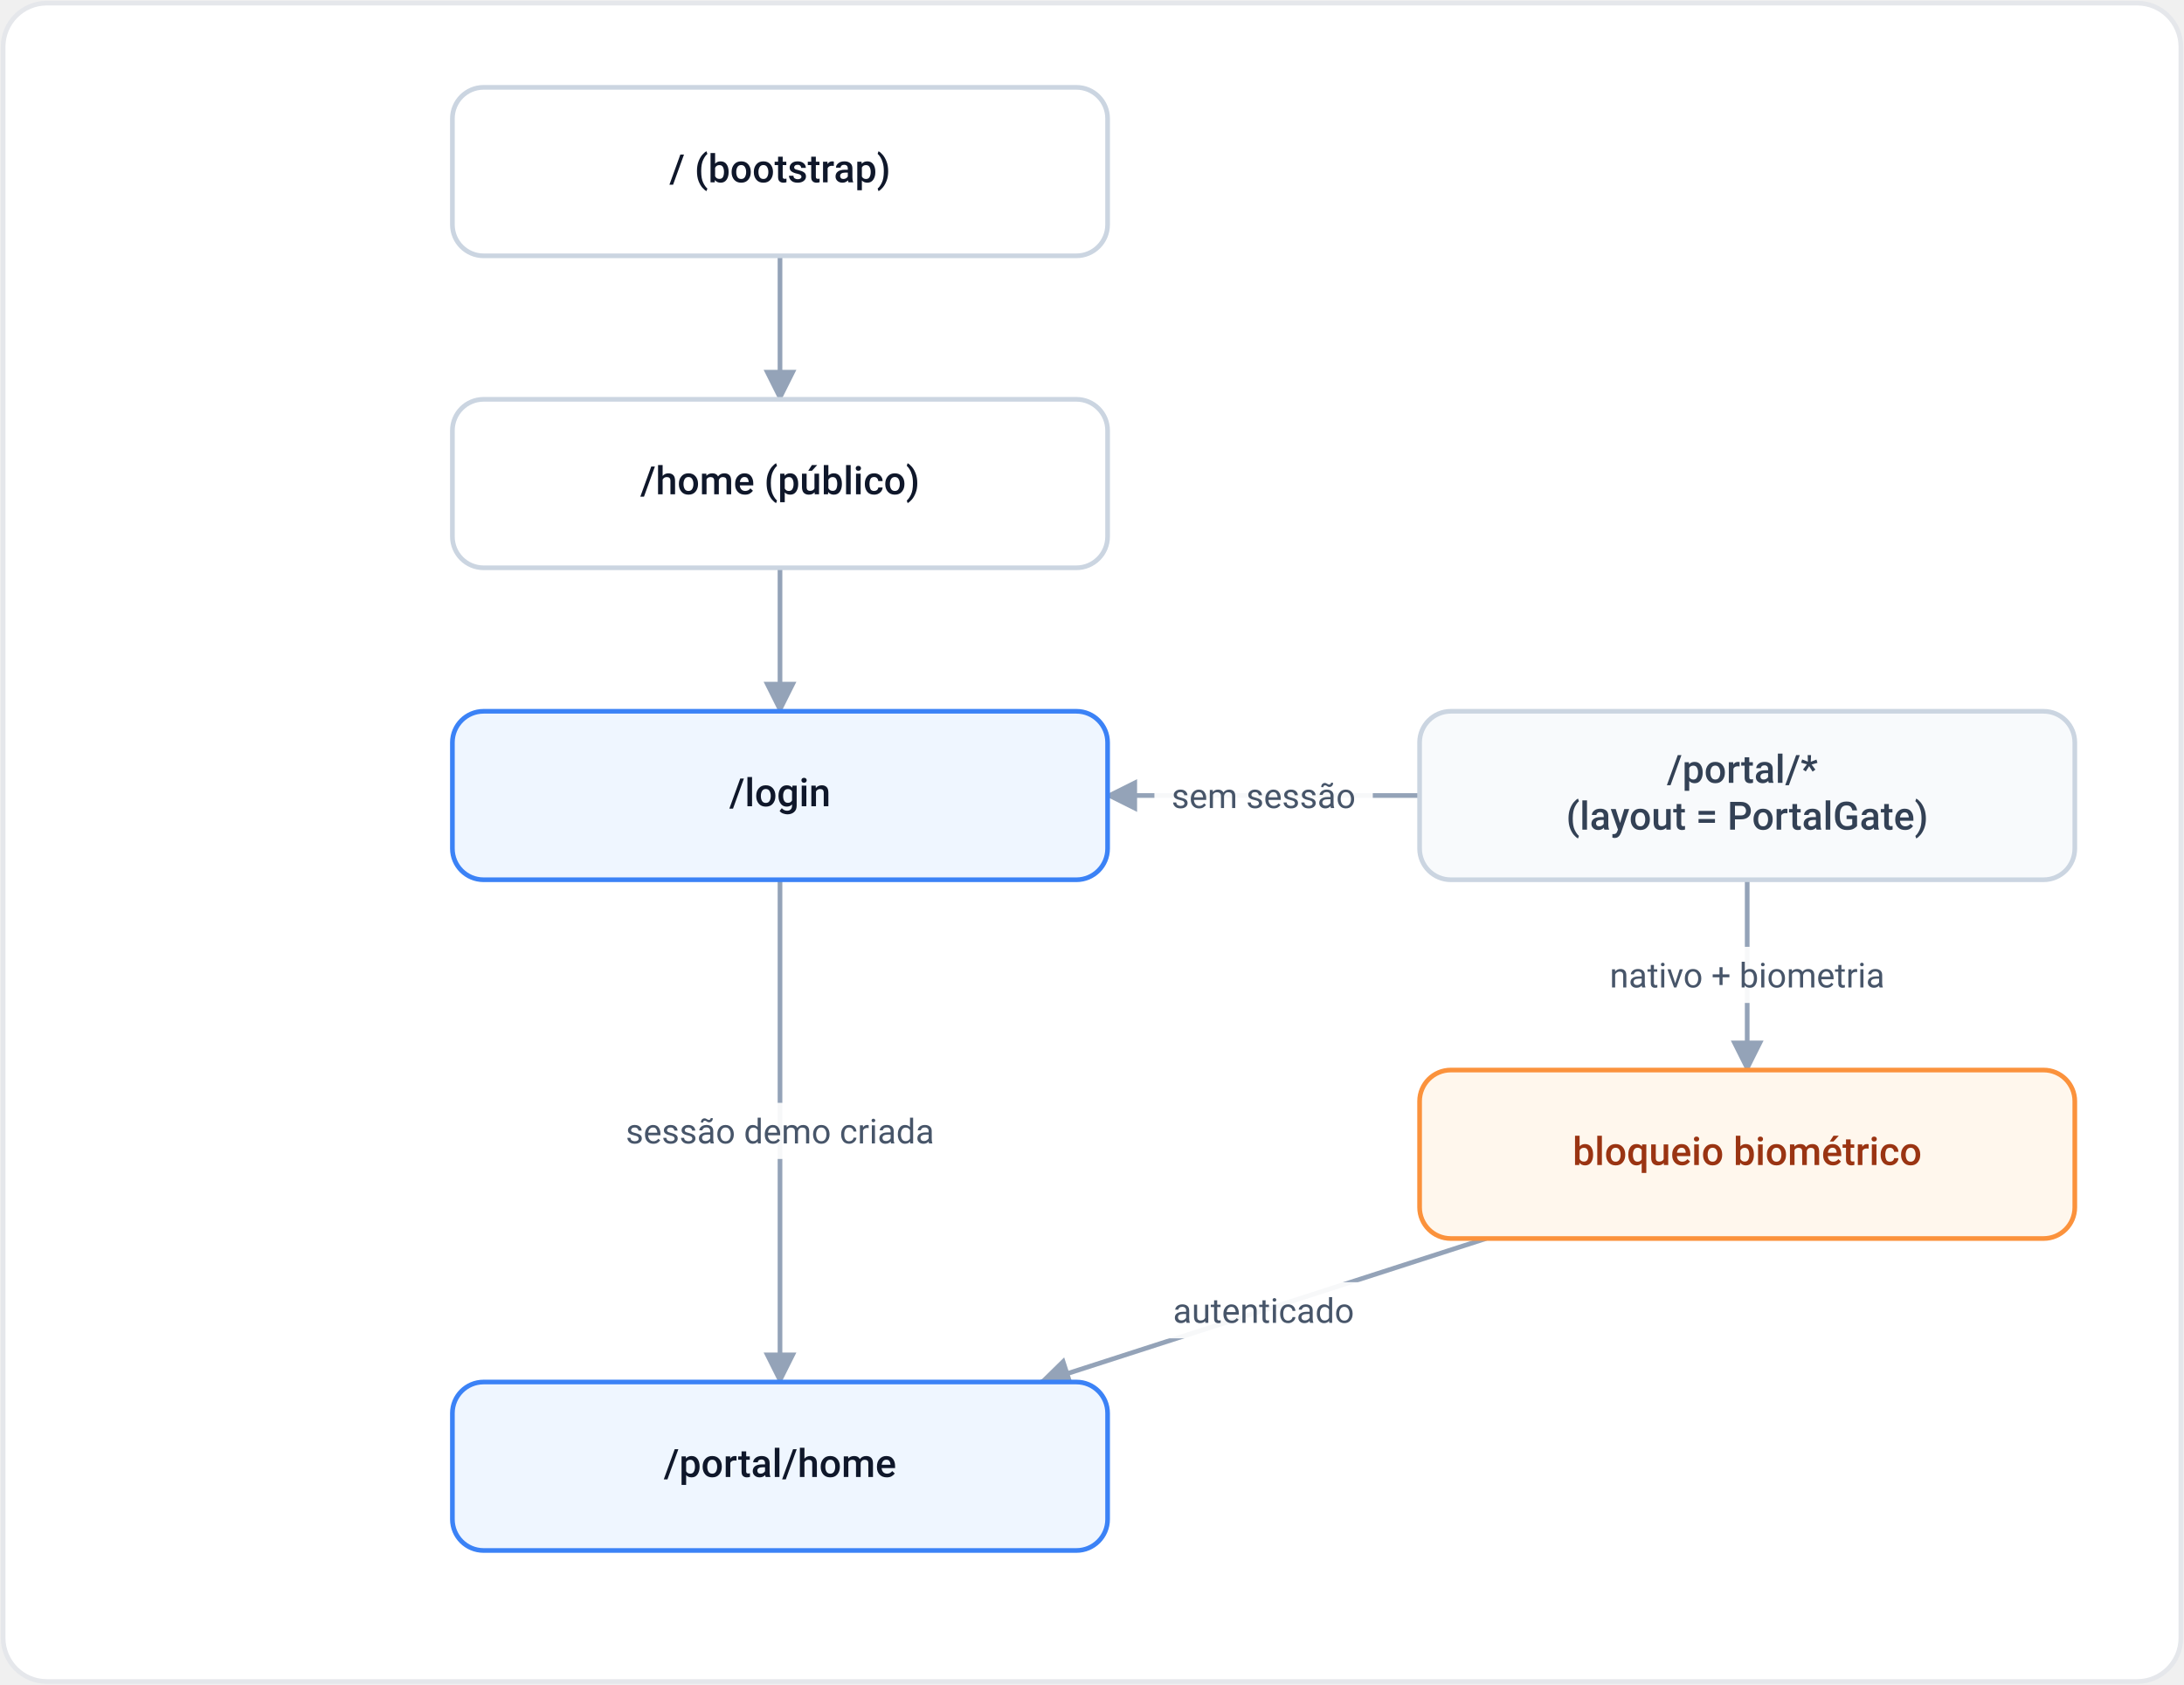
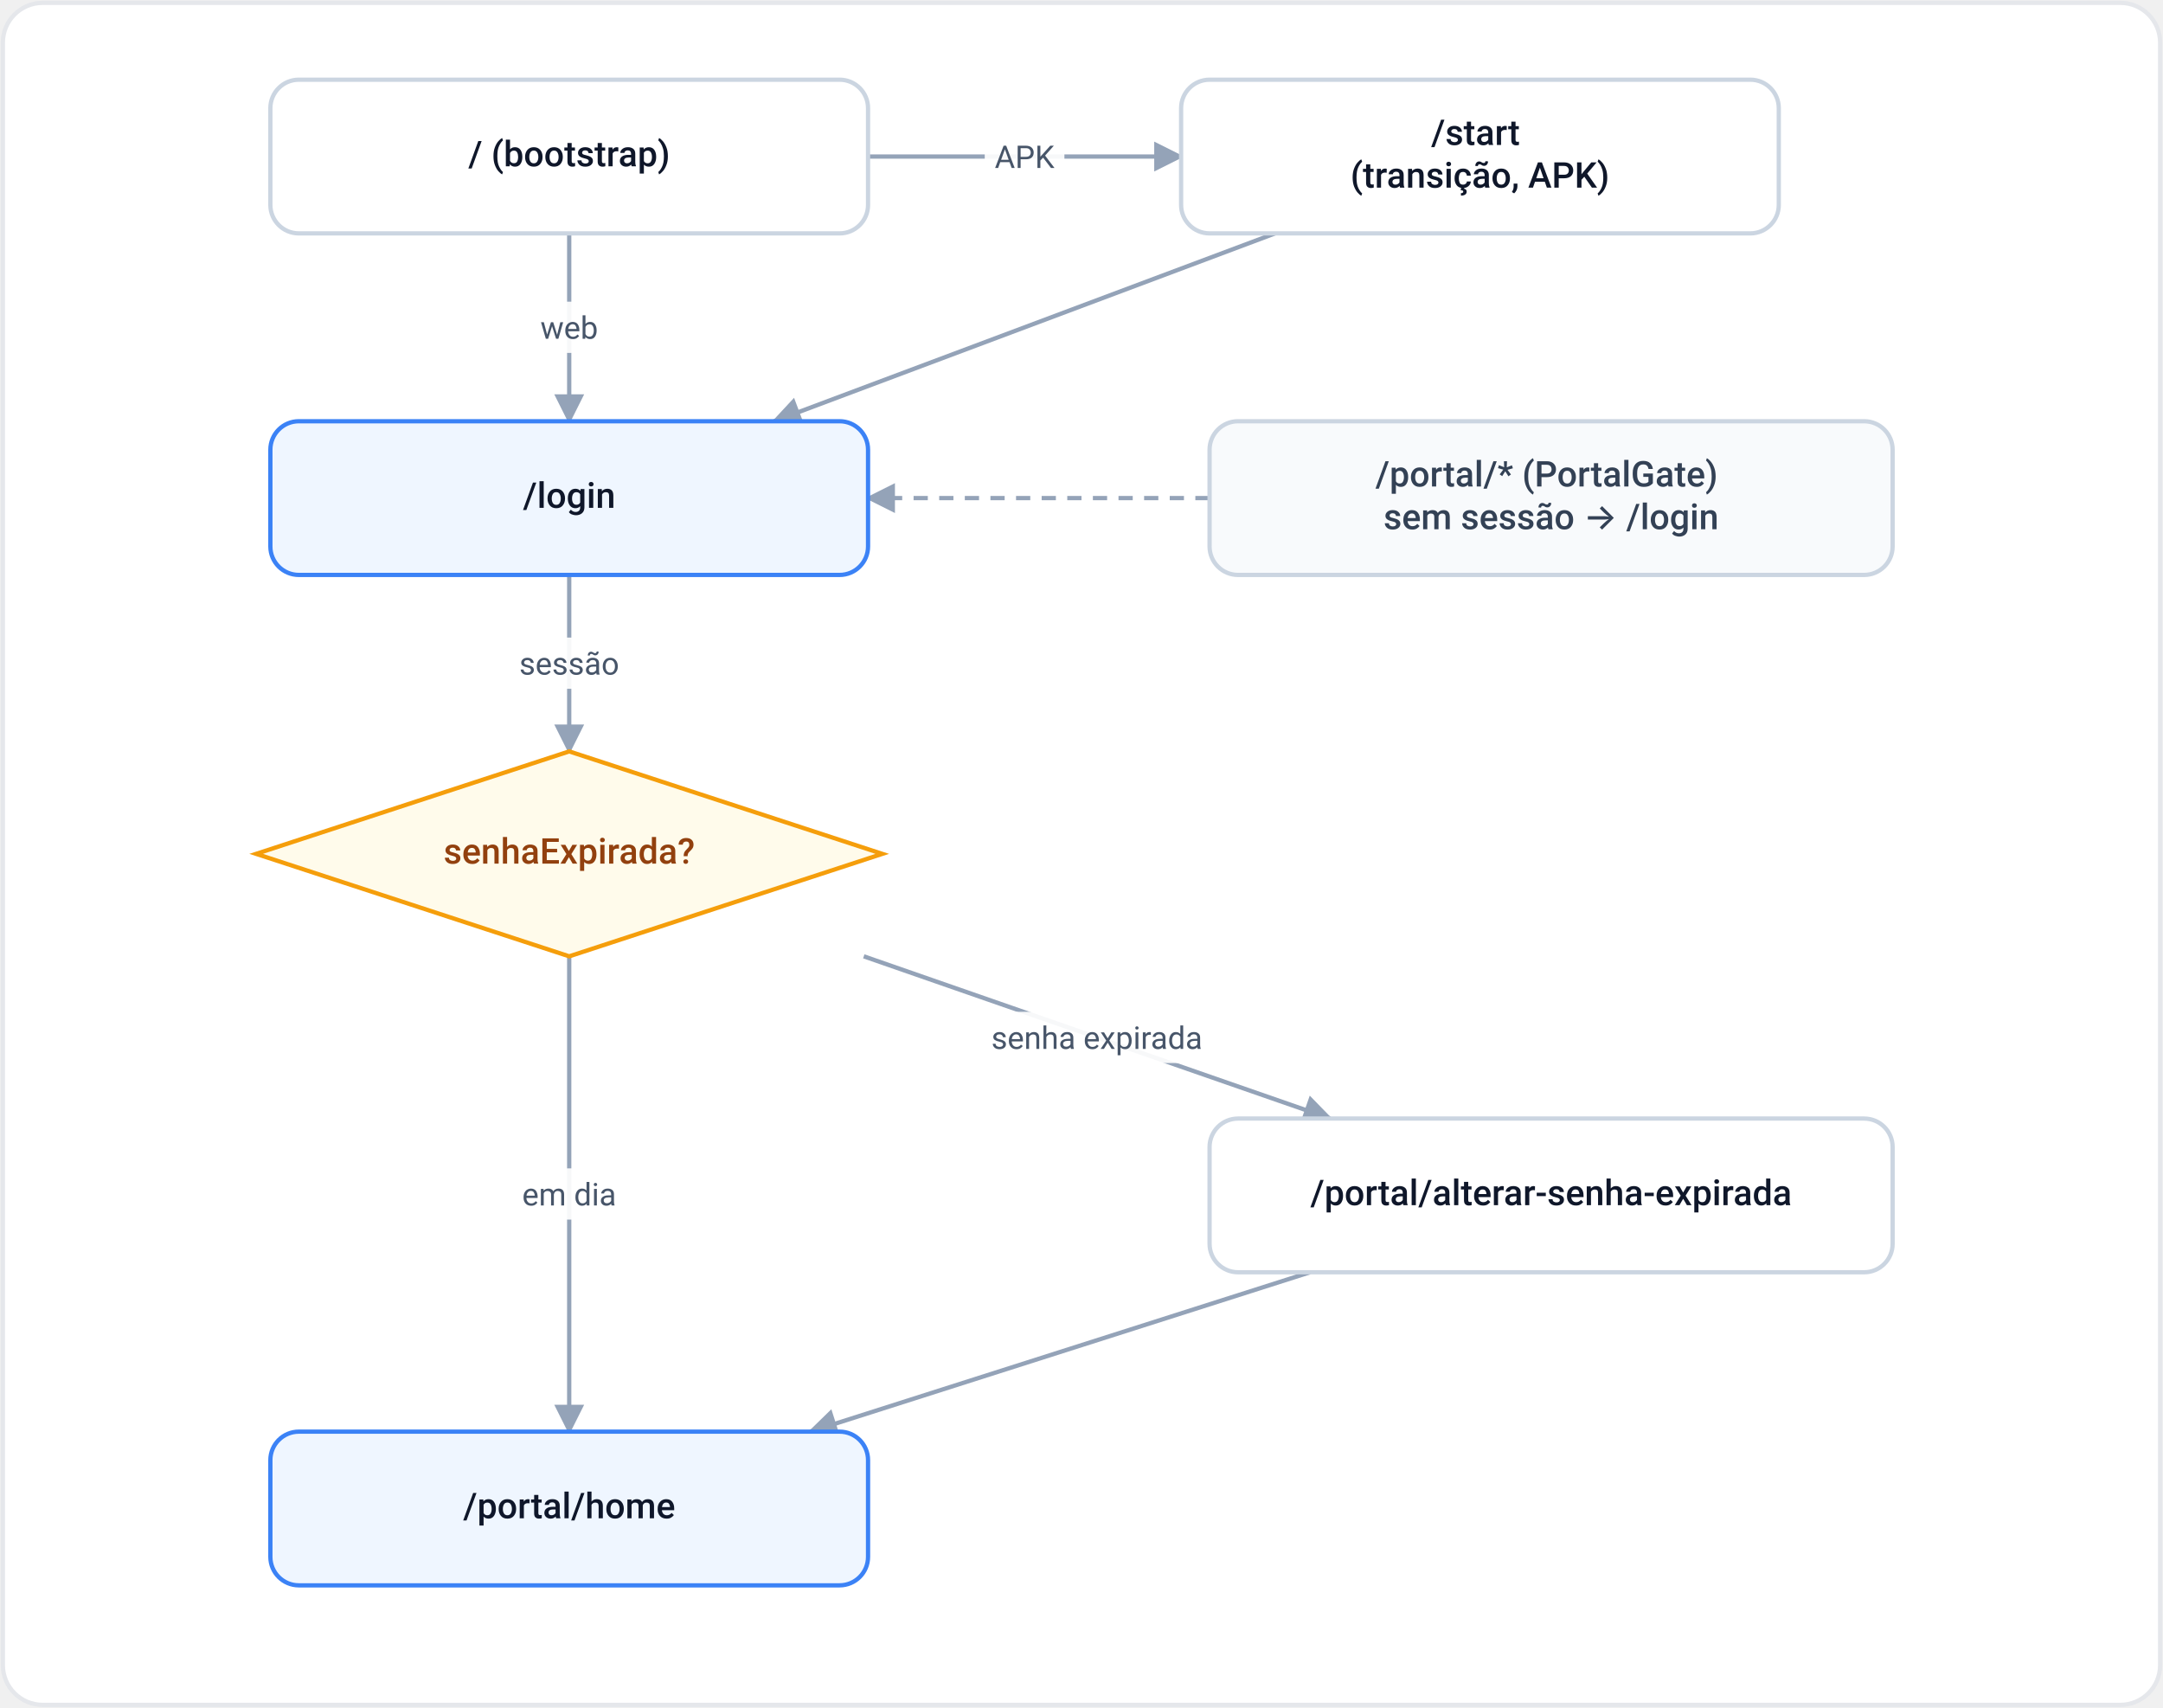
- <svg xmlns="http://www.w3.org/2000/svg" viewBox="0 0 700 540" width="700" height="540" role="img">
+ <svg xmlns="http://www.w3.org/2000/svg" viewBox="0 0 760 600" width="760" height="600" role="img">
  <defs>
    <marker id="arrow" viewBox="0 0 10 10" refX="9" refY="5" markerWidth="7" markerHeight="7" orient="auto-start-reverse">
      <path d="M0,0 L10,5 L0,10 z" fill="#94a3b8" />
    </marker>
  </defs>
-   <rect x="1" y="1" width="698" height="538" rx="14" fill="#ffffff" stroke="#e5e7eb" stroke-width="1.5" />
-   <line x1="250.0" y1="82.0" x2="250.0" y2="128.0" stroke="#94a3b8" stroke-width="1.5" marker-end="url(#arrow)" />
-   <line x1="250.0" y1="182.0" x2="250.0" y2="228.0" stroke="#94a3b8" stroke-width="1.5" marker-end="url(#arrow)" />
-   <line x1="250.0" y1="282.0" x2="250.0" y2="443.0" stroke="#94a3b8" stroke-width="1.5" marker-end="url(#arrow)" />
-   <rect x="191.0" y="353.5" width="118" height="18" rx="4" fill="#ffffff" opacity="0.92" />
-   <text font-family="ui-sans-serif,system-ui,-apple-system,Segoe UI,Roboto,sans-serif" font-size="11" fill="#475569" text-anchor="middle" dominant-baseline="middle" x="250.0" y="363.5">sessão demo criada</text>
-   <line x1="455.0" y1="255.0" x2="355.0" y2="255.0" stroke="#94a3b8" stroke-width="1.5" marker-end="url(#arrow)" />
-   <rect x="370.0" y="246.0" width="70" height="18" rx="4" fill="#ffffff" opacity="0.92" />
-   <text font-family="ui-sans-serif,system-ui,-apple-system,Segoe UI,Roboto,sans-serif" font-size="11" fill="#475569" text-anchor="middle" dominant-baseline="middle" x="405.0" y="256.0">sem sessão</text>
-   <line x1="560.0" y1="282.0" x2="560.0" y2="343.0" stroke="#94a3b8" stroke-width="1.5" marker-end="url(#arrow)" />
-   <rect x="501.0" y="303.5" width="118" height="18" rx="4" fill="#ffffff" opacity="0.92" />
-   <text font-family="ui-sans-serif,system-ui,-apple-system,Segoe UI,Roboto,sans-serif" font-size="11" fill="#475569" text-anchor="middle" dominant-baseline="middle" x="560.0" y="313.5">nativo + biometria</text>
-   <line x1="476.3" y1="397.0" x2="333.7" y2="443.0" stroke="#94a3b8" stroke-width="1.5" marker-end="url(#arrow)" />
-   <rect x="367.0" y="411.0" width="76" height="18" rx="4" fill="#ffffff" opacity="0.92" />
-   <text font-family="ui-sans-serif,system-ui,-apple-system,Segoe UI,Roboto,sans-serif" font-size="11" fill="#475569" text-anchor="middle" dominant-baseline="middle" x="405.0" y="421.0">autenticado</text>
-   <rect x="145" y="28" width="210" height="54" rx="10" ry="10" fill="#ffffff" stroke="#cbd5e1" stroke-width="1.5" />
+   <rect x="1" y="1" width="758" height="598" rx="14" fill="#ffffff" stroke="#e5e7eb" stroke-width="1.5" />
+   <line x1="200.0" y1="82.0" x2="200.0" y2="148.0" stroke="#94a3b8" stroke-width="1.5" marker-end="url(#arrow)" />
+   <rect x="186.0" y="106.0" width="28" height="18" rx="4" fill="#ffffff" opacity="0.92" />
+   <text font-family="ui-sans-serif,system-ui,-apple-system,Segoe UI,Roboto,sans-serif" font-size="11" fill="#475569" text-anchor="middle" dominant-baseline="middle" x="200.0" y="116.0">web</text>
+   <line x1="305.0" y1="55.0" x2="415.0" y2="55.0" stroke="#94a3b8" stroke-width="1.5" marker-end="url(#arrow)" />
+   <rect x="346.0" y="46.0" width="28" height="18" rx="4" fill="#ffffff" opacity="0.92" />
+   <text font-family="ui-sans-serif,system-ui,-apple-system,Segoe UI,Roboto,sans-serif" font-size="11" fill="#475569" text-anchor="middle" dominant-baseline="middle" x="360.0" y="56.0">APK</text>
+   <line x1="448.0" y1="82.0" x2="272.0" y2="148.0" stroke="#94a3b8" stroke-width="1.5" marker-end="url(#arrow)" />
+   <line x1="200.0" y1="202.0" x2="200.0" y2="264.0" stroke="#94a3b8" stroke-width="1.5" marker-end="url(#arrow)" />
+   <rect x="177.0" y="224.0" width="46" height="18" rx="4" fill="#ffffff" opacity="0.92" />
+   <text font-family="ui-sans-serif,system-ui,-apple-system,Segoe UI,Roboto,sans-serif" font-size="11" fill="#475569" text-anchor="middle" dominant-baseline="middle" x="200.0" y="234.0">sessão</text>
+   <line x1="303.5" y1="336.0" x2="467.4" y2="393.0" stroke="#94a3b8" stroke-width="1.5" marker-end="url(#arrow)" />
+   <rect x="338.4" y="355.5" width="94" height="18" rx="4" fill="#ffffff" opacity="0.92" />
+   <text font-family="ui-sans-serif,system-ui,-apple-system,Segoe UI,Roboto,sans-serif" font-size="11" fill="#475569" text-anchor="middle" dominant-baseline="middle" x="385.4" y="365.5">senha expirada</text>
+   <line x1="200.0" y1="336.0" x2="200.0" y2="503.0" stroke="#94a3b8" stroke-width="1.5" marker-end="url(#arrow)" />
+   <rect x="177.0" y="410.5" width="46" height="18" rx="4" fill="#ffffff" opacity="0.92" />
+   <text font-family="ui-sans-serif,system-ui,-apple-system,Segoe UI,Roboto,sans-serif" font-size="11" fill="#475569" text-anchor="middle" dominant-baseline="middle" x="200.0" y="420.5">em dia</text>
+   <line x1="460.3" y1="447.0" x2="284.7" y2="503.0" stroke="#94a3b8" stroke-width="1.5" marker-end="url(#arrow)" />
+   <line x1="425.0" y1="175.0" x2="305.0" y2="175.0" stroke="#94a3b8" stroke-width="1.5" stroke-dasharray="5 4" marker-end="url(#arrow)" />
+   <rect x="95" y="28" width="210" height="54" rx="10" ry="10" fill="#ffffff" stroke="#cbd5e1" stroke-width="1.5" />
  <text font-family="ui-sans-serif,system-ui,-apple-system,Segoe UI,Roboto,sans-serif" font-size="12.5" font-weight="500" fill="#0f172a" text-anchor="middle" dominant-baseline="middle">
-     <tspan x="250" y="55.0">/ (bootstrap)</tspan>
+     <tspan x="200" y="55.0">/ (bootstrap)</tspan>
  </text>
-   <rect x="145" y="128" width="210" height="54" rx="10" ry="10" fill="#ffffff" stroke="#cbd5e1" stroke-width="1.5" />
+   <rect x="415" y="28" width="210" height="54" rx="10" ry="10" fill="#ffffff" stroke="#cbd5e1" stroke-width="1.5" />
  <text font-family="ui-sans-serif,system-ui,-apple-system,Segoe UI,Roboto,sans-serif" font-size="12.5" font-weight="500" fill="#0f172a" text-anchor="middle" dominant-baseline="middle">
-     <tspan x="250" y="155.0">/home (público)</tspan>
+     <tspan x="520" y="47.5">/start</tspan>
+     <tspan x="520" y="62.5">(transição, APK)</tspan>
  </text>
-   <rect x="145" y="228" width="210" height="54" rx="10" ry="10" fill="#eff6ff" stroke="#3b82f6" stroke-width="1.5" />
+   <rect x="95" y="148" width="210" height="54" rx="10" ry="10" fill="#eff6ff" stroke="#3b82f6" stroke-width="1.5" />
  <text font-family="ui-sans-serif,system-ui,-apple-system,Segoe UI,Roboto,sans-serif" font-size="12.5" font-weight="500" fill="#0f172a" text-anchor="middle" dominant-baseline="middle">
-     <tspan x="250" y="255.0">/login</tspan>
+     <tspan x="200" y="175.0">/login</tspan>
  </text>
-   <rect x="145" y="443" width="210" height="54" rx="10" ry="10" fill="#eff6ff" stroke="#3b82f6" stroke-width="1.5" />
+   <polygon points="200,264 310,300 200,336 90,300" fill="#fffbeb" stroke="#f59e0b" stroke-width="1.5" />
+   <text font-family="ui-sans-serif,system-ui,-apple-system,Segoe UI,Roboto,sans-serif" font-size="12.5" font-weight="500" fill="#92400e" text-anchor="middle" dominant-baseline="middle">
+     <tspan x="200" y="300.0">senhaExpirada?</tspan>
+   </text>
+   <rect x="425" y="393" width="240" height="54" rx="10" ry="10" fill="#ffffff" stroke="#cbd5e1" stroke-width="1.5" />
  <text font-family="ui-sans-serif,system-ui,-apple-system,Segoe UI,Roboto,sans-serif" font-size="12.5" font-weight="500" fill="#0f172a" text-anchor="middle" dominant-baseline="middle">
-     <tspan x="250" y="470.0">/portal/home</tspan>
+     <tspan x="545" y="420.0">/portal/alterar-senha-expirada</tspan>
  </text>
-   <rect x="455" y="228" width="210" height="54" rx="10" ry="10" fill="#f8fafc" stroke="#cbd5e1" stroke-width="1.5" />
+   <rect x="95" y="503" width="210" height="54" rx="10" ry="10" fill="#eff6ff" stroke="#3b82f6" stroke-width="1.5" />
+   <text font-family="ui-sans-serif,system-ui,-apple-system,Segoe UI,Roboto,sans-serif" font-size="12.5" font-weight="500" fill="#0f172a" text-anchor="middle" dominant-baseline="middle">
+     <tspan x="200" y="530.0">/portal/home</tspan>
+   </text>
+   <rect x="425" y="148" width="240" height="54" rx="10" ry="10" fill="#f8fafc" stroke="#cbd5e1" stroke-width="1.5" />
  <text font-family="ui-sans-serif,system-ui,-apple-system,Segoe UI,Roboto,sans-serif" font-size="12.5" font-weight="500" fill="#334155" text-anchor="middle" dominant-baseline="middle">
-     <tspan x="560" y="247.5">/portal/*</tspan>
-     <tspan x="560" y="262.5">(layout = PortalGate)</tspan>
-   </text>
-   <rect x="455" y="343" width="210" height="54" rx="10" ry="10" fill="#fff7ed" stroke="#fb923c" stroke-width="1.5" />
-   <text font-family="ui-sans-serif,system-ui,-apple-system,Segoe UI,Roboto,sans-serif" font-size="12.5" font-weight="500" fill="#9a3412" text-anchor="middle" dominant-baseline="middle">
-     <tspan x="560" y="370.0">bloqueio biométrico</tspan>
+     <tspan x="545" y="167.5">/portal/* (PortalGate)</tspan>
+     <tspan x="545" y="182.5">sem sessão → /login</tspan>
  </text>
</svg>
